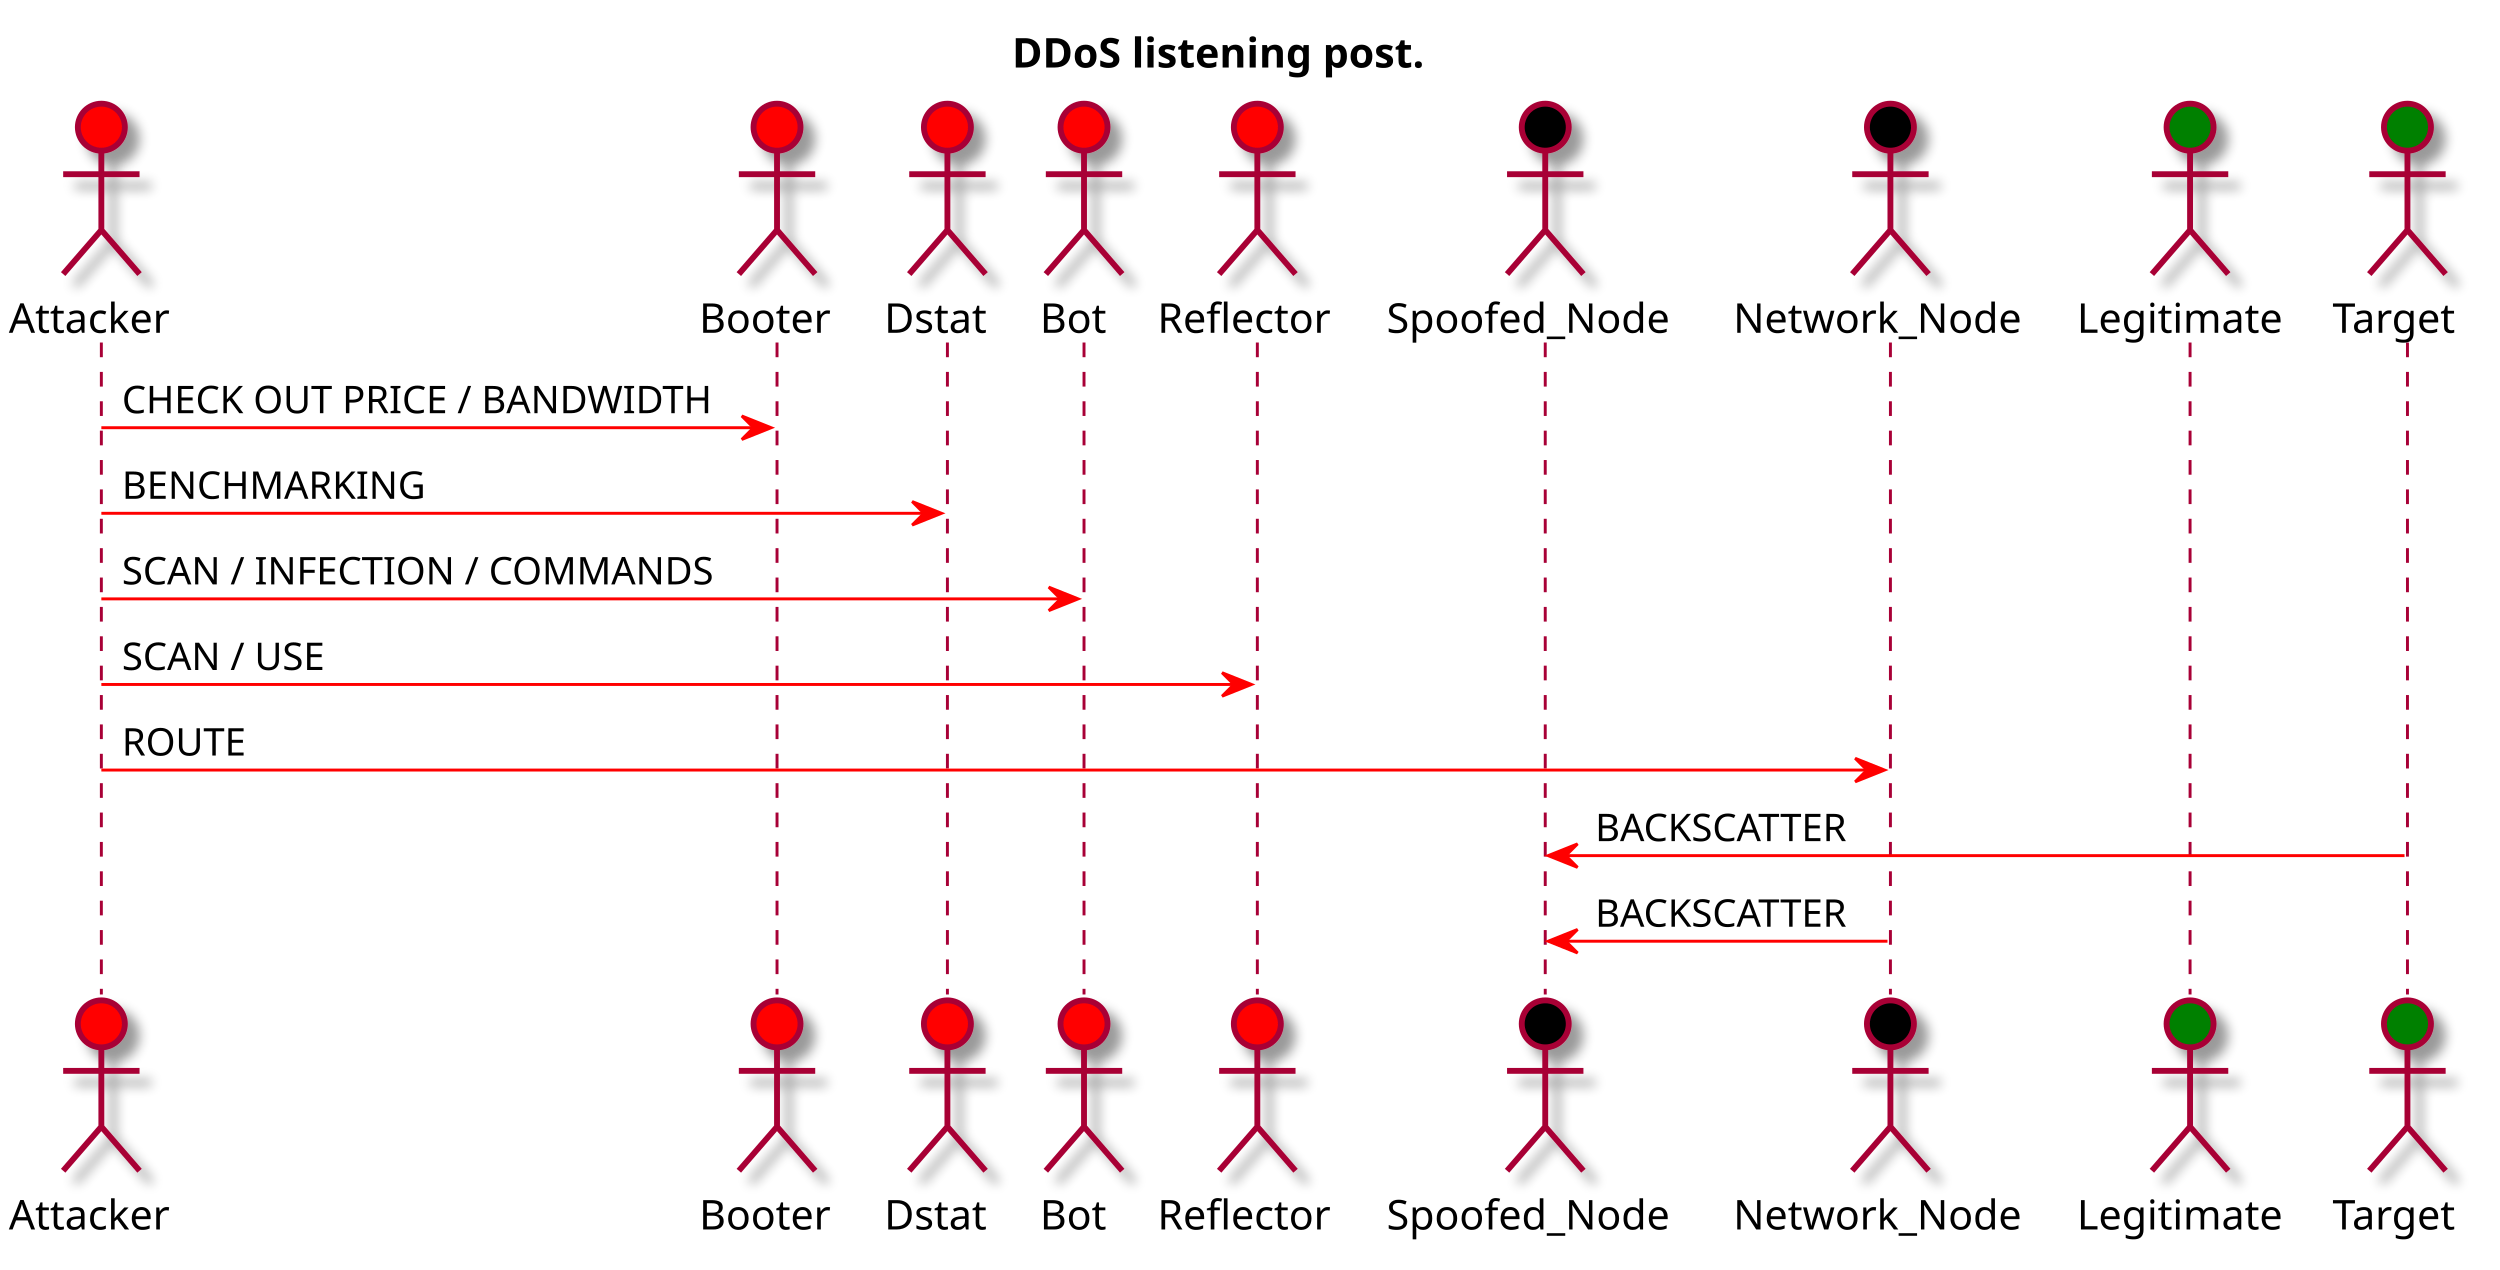
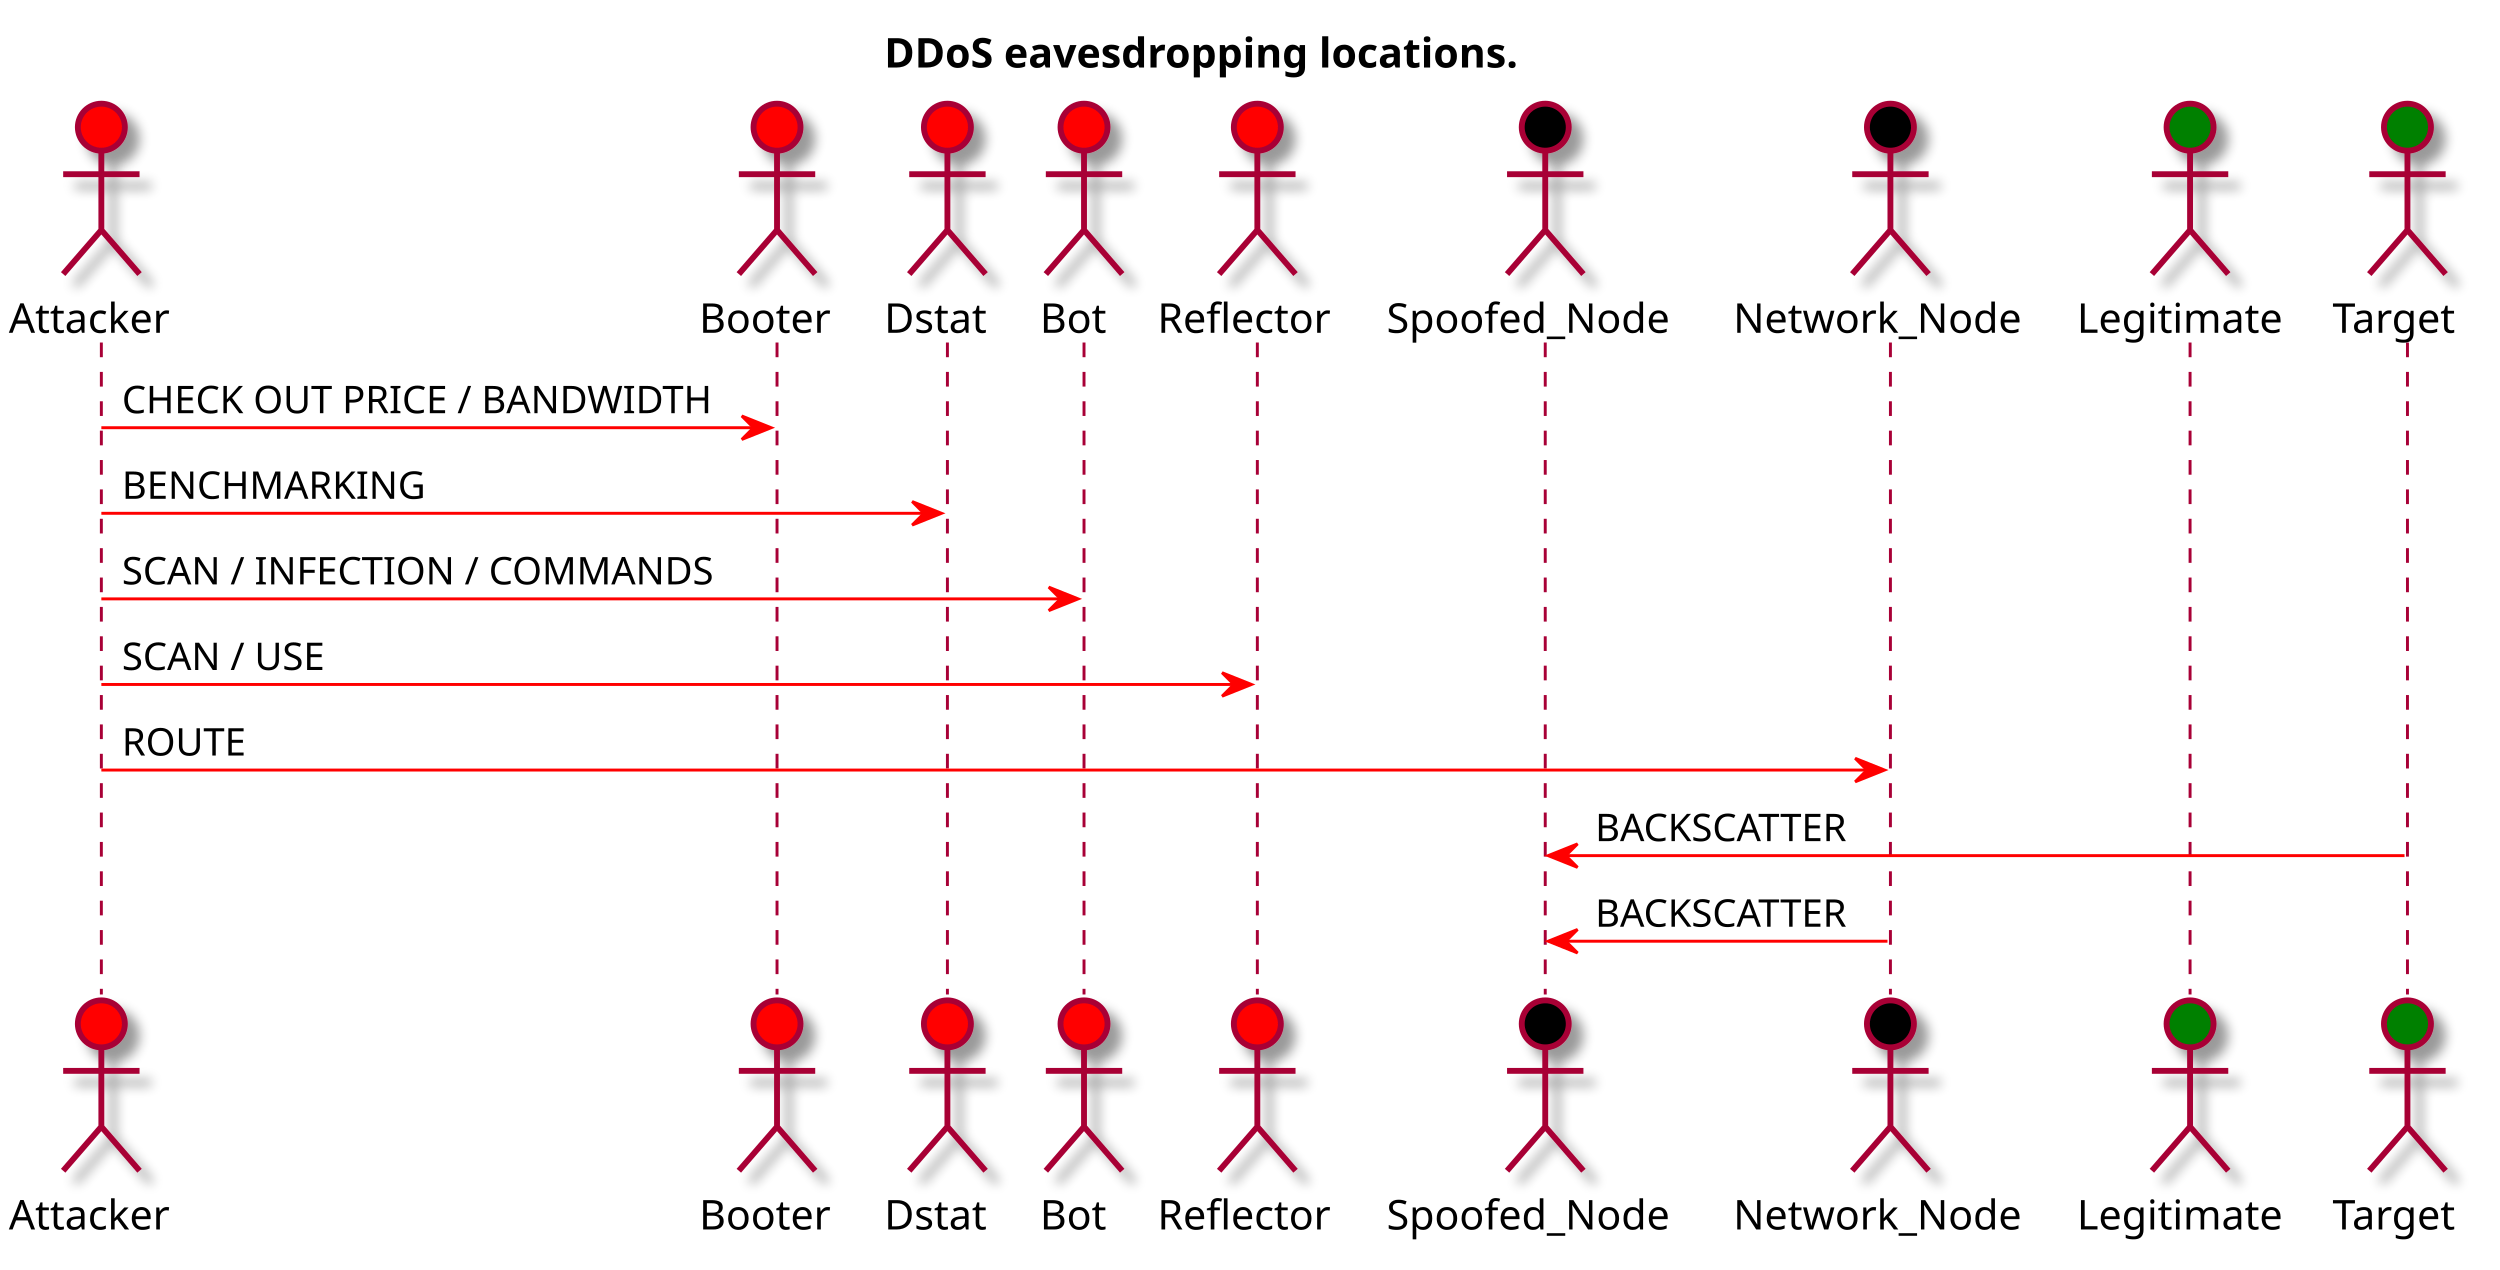
<svg xmlns="http://www.w3.org/2000/svg" contentScriptType="application/ecmascript" contentStyleType="text/css" height="432px" preserveAspectRatio="none" style="width:851px;height:432px;" version="1.1" viewBox="0 0 851 432" width="851px" zoomAndPan="magnify">
  <defs>
-     <filter height="300%" id="f1s2pfhi6gaj0y" width="300%" x="-1" y="-1">
+     <filter height="300%" id="f1m5towhstnib4" width="300%" x="-1" y="-1">
      <feGaussianBlur result="blurOut" stdDeviation="2.0" />
      <feColorMatrix in="blurOut" result="blurOut2" type="matrix" values="0 0 0 0 0 0 0 0 0 0 0 0 0 0 0 0 0 0 .4 0" />
      <feOffset dx="4.0" dy="4.0" in="blurOut2" result="blurOut3" />
      <feBlend in="SourceGraphic" in2="blurOut3" mode="normal" />
    </filter>
  </defs>
  <g>
-     <text fill="#000000" font-family="sans-serif" font-size="14" font-weight="bold" lengthAdjust="spacingAndGlyphs" textLength="159" x="344.5" y="22.995">DDoS listening post.</text>
+     <text fill="#000000" font-family="sans-serif" font-size="14" font-weight="bold" lengthAdjust="spacingAndGlyphs" textLength="246" x="301" y="22.995">DDoS eavesdropping locations.</text>
    <line style="stroke: #A80036; stroke-width: 1.0; stroke-dasharray: 5.0,5.0;" x1="34.5" x2="34.5" y1="116.594" y2="338.523" />
    <line style="stroke: #A80036; stroke-width: 1.0; stroke-dasharray: 5.0,5.0;" x1="264.5" x2="264.5" y1="116.594" y2="338.523" />
    <line style="stroke: #A80036; stroke-width: 1.0; stroke-dasharray: 5.0,5.0;" x1="322.5" x2="322.5" y1="116.594" y2="338.523" />
    <line style="stroke: #A80036; stroke-width: 1.0; stroke-dasharray: 5.0,5.0;" x1="369" x2="369" y1="116.594" y2="338.523" />
    <line style="stroke: #A80036; stroke-width: 1.0; stroke-dasharray: 5.0,5.0;" x1="428" x2="428" y1="116.594" y2="338.523" />
    <line style="stroke: #A80036; stroke-width: 1.0; stroke-dasharray: 5.0,5.0;" x1="526" x2="526" y1="116.594" y2="338.523" />
    <line style="stroke: #A80036; stroke-width: 1.0; stroke-dasharray: 5.0,5.0;" x1="643.5" x2="643.5" y1="116.594" y2="338.523" />
    <line style="stroke: #A80036; stroke-width: 1.0; stroke-dasharray: 5.0,5.0;" x1="745.5" x2="745.5" y1="116.594" y2="338.523" />
    <line style="stroke: #A80036; stroke-width: 1.0; stroke-dasharray: 5.0,5.0;" x1="819.5" x2="819.5" y1="116.594" y2="338.523" />
    <text fill="#000000" font-family="sans-serif" font-size="14" lengthAdjust="spacingAndGlyphs" textLength="57" x="3" y="113.292">Attacker</text>
-     <ellipse cx="34.5" cy="43.297" fill="#FF0000" filter="url(#f1s2pfhi6gaj0y)" rx="8" ry="8" style="stroke: #A80036; stroke-width: 2.0;" />
-     <path d="M34.5,51.297 L34.5,78.297 M21.5,59.297 L47.5,59.297 M34.5,78.297 L21.5,93.297 M34.5,78.297 L47.5,93.297 " fill="#FF0000" filter="url(#f1s2pfhi6gaj0y)" style="stroke: #A80036; stroke-width: 2.0;" />
+     <ellipse cx="34.5" cy="43.297" fill="#FF0000" filter="url(#f1m5towhstnib4)" rx="8" ry="8" style="stroke: #A80036; stroke-width: 2.0;" />
+     <path d="M34.5,51.297 L34.5,78.297 M21.5,59.297 L47.5,59.297 M34.5,78.297 L21.5,93.297 M34.5,78.297 L47.5,93.297 " fill="#FF0000" filter="url(#f1m5towhstnib4)" style="stroke: #A80036; stroke-width: 2.0;" />
    <text fill="#000000" font-family="sans-serif" font-size="14" lengthAdjust="spacingAndGlyphs" textLength="47" x="238" y="113.292">Booter</text>
-     <ellipse cx="264.5" cy="43.297" fill="#FF0000" filter="url(#f1s2pfhi6gaj0y)" rx="8" ry="8" style="stroke: #A80036; stroke-width: 2.0;" />
-     <path d="M264.5,51.297 L264.5,78.297 M251.5,59.297 L277.5,59.297 M264.5,78.297 L251.5,93.297 M264.5,78.297 L277.5,93.297 " fill="#FF0000" filter="url(#f1s2pfhi6gaj0y)" style="stroke: #A80036; stroke-width: 2.0;" />
+     <ellipse cx="264.5" cy="43.297" fill="#FF0000" filter="url(#f1m5towhstnib4)" rx="8" ry="8" style="stroke: #A80036; stroke-width: 2.0;" />
+     <path d="M264.5,51.297 L264.5,78.297 M251.5,59.297 L277.5,59.297 M264.5,78.297 L251.5,93.297 M264.5,78.297 L277.5,93.297 " fill="#FF0000" filter="url(#f1m5towhstnib4)" style="stroke: #A80036; stroke-width: 2.0;" />
    <text fill="#000000" font-family="sans-serif" font-size="14" lengthAdjust="spacingAndGlyphs" textLength="37" x="301" y="113.292">Dstat</text>
-     <ellipse cx="322.5" cy="43.297" fill="#FF0000" filter="url(#f1s2pfhi6gaj0y)" rx="8" ry="8" style="stroke: #A80036; stroke-width: 2.0;" />
-     <path d="M322.5,51.297 L322.5,78.297 M309.5,59.297 L335.5,59.297 M322.5,78.297 L309.5,93.297 M322.5,78.297 L335.5,93.297 " fill="#FF0000" filter="url(#f1s2pfhi6gaj0y)" style="stroke: #A80036; stroke-width: 2.0;" />
+     <ellipse cx="322.5" cy="43.297" fill="#FF0000" filter="url(#f1m5towhstnib4)" rx="8" ry="8" style="stroke: #A80036; stroke-width: 2.0;" />
+     <path d="M322.5,51.297 L322.5,78.297 M309.5,59.297 L335.5,59.297 M322.5,78.297 L309.5,93.297 M322.5,78.297 L335.5,93.297 " fill="#FF0000" filter="url(#f1m5towhstnib4)" style="stroke: #A80036; stroke-width: 2.0;" />
    <text fill="#000000" font-family="sans-serif" font-size="14" lengthAdjust="spacingAndGlyphs" textLength="24" x="354" y="113.292">Bot</text>
-     <ellipse cx="369" cy="43.297" fill="#FF0000" filter="url(#f1s2pfhi6gaj0y)" rx="8" ry="8" style="stroke: #A80036; stroke-width: 2.0;" />
-     <path d="M369,51.297 L369,78.297 M356,59.297 L382,59.297 M369,78.297 L356,93.297 M369,78.297 L382,93.297 " fill="#FF0000" filter="url(#f1s2pfhi6gaj0y)" style="stroke: #A80036; stroke-width: 2.0;" />
+     <ellipse cx="369" cy="43.297" fill="#FF0000" filter="url(#f1m5towhstnib4)" rx="8" ry="8" style="stroke: #A80036; stroke-width: 2.0;" />
+     <path d="M369,51.297 L369,78.297 M356,59.297 L382,59.297 M369,78.297 L356,93.297 M369,78.297 L382,93.297 " fill="#FF0000" filter="url(#f1m5towhstnib4)" style="stroke: #A80036; stroke-width: 2.0;" />
    <text fill="#000000" font-family="sans-serif" font-size="14" lengthAdjust="spacingAndGlyphs" textLength="62" x="394" y="113.292">Reflector</text>
-     <ellipse cx="428" cy="43.297" fill="#FF0000" filter="url(#f1s2pfhi6gaj0y)" rx="8" ry="8" style="stroke: #A80036; stroke-width: 2.0;" />
-     <path d="M428,51.297 L428,78.297 M415,59.297 L441,59.297 M428,78.297 L415,93.297 M428,78.297 L441,93.297 " fill="#FF0000" filter="url(#f1s2pfhi6gaj0y)" style="stroke: #A80036; stroke-width: 2.0;" />
+     <ellipse cx="428" cy="43.297" fill="#FF0000" filter="url(#f1m5towhstnib4)" rx="8" ry="8" style="stroke: #A80036; stroke-width: 2.0;" />
+     <path d="M428,51.297 L428,78.297 M415,59.297 L441,59.297 M428,78.297 L415,93.297 M428,78.297 L441,93.297 " fill="#FF0000" filter="url(#f1m5towhstnib4)" style="stroke: #A80036; stroke-width: 2.0;" />
    <text fill="#000000" font-family="sans-serif" font-size="14" lengthAdjust="spacingAndGlyphs" textLength="102" x="472" y="113.292">Spoofed_Node</text>
-     <ellipse cx="526" cy="43.297" fill="#000000" filter="url(#f1s2pfhi6gaj0y)" rx="8" ry="8" style="stroke: #A80036; stroke-width: 2.0;" />
-     <path d="M526,51.297 L526,78.297 M513,59.297 L539,59.297 M526,78.297 L513,93.297 M526,78.297 L539,93.297 " fill="#000000" filter="url(#f1s2pfhi6gaj0y)" style="stroke: #A80036; stroke-width: 2.0;" />
+     <ellipse cx="526" cy="43.297" fill="#000000" filter="url(#f1m5towhstnib4)" rx="8" ry="8" style="stroke: #A80036; stroke-width: 2.0;" />
+     <path d="M526,51.297 L526,78.297 M513,59.297 L539,59.297 M526,78.297 L513,93.297 M526,78.297 L539,93.297 " fill="#000000" filter="url(#f1m5towhstnib4)" style="stroke: #A80036; stroke-width: 2.0;" />
    <text fill="#000000" font-family="sans-serif" font-size="14" lengthAdjust="spacingAndGlyphs" textLength="101" x="590" y="113.292">Network_Node</text>
-     <ellipse cx="643.5" cy="43.297" fill="#000000" filter="url(#f1s2pfhi6gaj0y)" rx="8" ry="8" style="stroke: #A80036; stroke-width: 2.0;" />
-     <path d="M643.5,51.297 L643.5,78.297 M630.5,59.297 L656.5,59.297 M643.5,78.297 L630.5,93.297 M643.5,78.297 L656.5,93.297 " fill="#000000" filter="url(#f1s2pfhi6gaj0y)" style="stroke: #A80036; stroke-width: 2.0;" />
+     <ellipse cx="643.5" cy="43.297" fill="#000000" filter="url(#f1m5towhstnib4)" rx="8" ry="8" style="stroke: #A80036; stroke-width: 2.0;" />
+     <path d="M643.5,51.297 L643.5,78.297 M630.5,59.297 L656.5,59.297 M643.5,78.297 L630.5,93.297 M643.5,78.297 L656.5,93.297 " fill="#000000" filter="url(#f1m5towhstnib4)" style="stroke: #A80036; stroke-width: 2.0;" />
    <text fill="#000000" font-family="sans-serif" font-size="14" lengthAdjust="spacingAndGlyphs" textLength="71" x="707" y="113.292">Legitimate</text>
-     <ellipse cx="745.5" cy="43.297" fill="#008000" filter="url(#f1s2pfhi6gaj0y)" rx="8" ry="8" style="stroke: #A80036; stroke-width: 2.0;" />
-     <path d="M745.5,51.297 L745.5,78.297 M732.5,59.297 L758.5,59.297 M745.5,78.297 L732.5,93.297 M745.5,78.297 L758.5,93.297 " fill="#008000" filter="url(#f1s2pfhi6gaj0y)" style="stroke: #A80036; stroke-width: 2.0;" />
+     <ellipse cx="745.5" cy="43.297" fill="#008000" filter="url(#f1m5towhstnib4)" rx="8" ry="8" style="stroke: #A80036; stroke-width: 2.0;" />
+     <path d="M745.5,51.297 L745.5,78.297 M732.5,59.297 L758.5,59.297 M745.5,78.297 L732.5,93.297 M745.5,78.297 L758.5,93.297 " fill="#008000" filter="url(#f1m5towhstnib4)" style="stroke: #A80036; stroke-width: 2.0;" />
    <text fill="#000000" font-family="sans-serif" font-size="14" lengthAdjust="spacingAndGlyphs" textLength="45" x="794" y="113.292">Target</text>
-     <ellipse cx="819.5" cy="43.297" fill="#008000" filter="url(#f1s2pfhi6gaj0y)" rx="8" ry="8" style="stroke: #A80036; stroke-width: 2.0;" />
-     <path d="M819.5,51.297 L819.5,78.297 M806.5,59.297 L832.5,59.297 M819.5,78.297 L806.5,93.297 M819.5,78.297 L832.5,93.297 " fill="#008000" filter="url(#f1s2pfhi6gaj0y)" style="stroke: #A80036; stroke-width: 2.0;" />
+     <ellipse cx="819.5" cy="43.297" fill="#008000" filter="url(#f1m5towhstnib4)" rx="8" ry="8" style="stroke: #A80036; stroke-width: 2.0;" />
+     <path d="M819.5,51.297 L819.5,78.297 M806.5,59.297 L832.5,59.297 M819.5,78.297 L806.5,93.297 M819.5,78.297 L832.5,93.297 " fill="#008000" filter="url(#f1m5towhstnib4)" style="stroke: #A80036; stroke-width: 2.0;" />
    <text fill="#000000" font-family="sans-serif" font-size="14" lengthAdjust="spacingAndGlyphs" textLength="57" x="3" y="418.519">Attacker</text>
-     <ellipse cx="34.5" cy="348.523" fill="#FF0000" filter="url(#f1s2pfhi6gaj0y)" rx="8" ry="8" style="stroke: #A80036; stroke-width: 2.0;" />
-     <path d="M34.5,356.523 L34.5,383.523 M21.5,364.523 L47.5,364.523 M34.5,383.523 L21.5,398.523 M34.5,383.523 L47.5,398.523 " fill="#FF0000" filter="url(#f1s2pfhi6gaj0y)" style="stroke: #A80036; stroke-width: 2.0;" />
+     <ellipse cx="34.5" cy="348.523" fill="#FF0000" filter="url(#f1m5towhstnib4)" rx="8" ry="8" style="stroke: #A80036; stroke-width: 2.0;" />
+     <path d="M34.5,356.523 L34.5,383.523 M21.5,364.523 L47.5,364.523 M34.5,383.523 L21.5,398.523 M34.5,383.523 L47.5,398.523 " fill="#FF0000" filter="url(#f1m5towhstnib4)" style="stroke: #A80036; stroke-width: 2.0;" />
    <text fill="#000000" font-family="sans-serif" font-size="14" lengthAdjust="spacingAndGlyphs" textLength="47" x="238" y="418.519">Booter</text>
-     <ellipse cx="264.5" cy="348.523" fill="#FF0000" filter="url(#f1s2pfhi6gaj0y)" rx="8" ry="8" style="stroke: #A80036; stroke-width: 2.0;" />
-     <path d="M264.5,356.523 L264.5,383.523 M251.5,364.523 L277.5,364.523 M264.5,383.523 L251.5,398.523 M264.5,383.523 L277.5,398.523 " fill="#FF0000" filter="url(#f1s2pfhi6gaj0y)" style="stroke: #A80036; stroke-width: 2.0;" />
+     <ellipse cx="264.5" cy="348.523" fill="#FF0000" filter="url(#f1m5towhstnib4)" rx="8" ry="8" style="stroke: #A80036; stroke-width: 2.0;" />
+     <path d="M264.5,356.523 L264.5,383.523 M251.5,364.523 L277.5,364.523 M264.5,383.523 L251.5,398.523 M264.5,383.523 L277.5,398.523 " fill="#FF0000" filter="url(#f1m5towhstnib4)" style="stroke: #A80036; stroke-width: 2.0;" />
    <text fill="#000000" font-family="sans-serif" font-size="14" lengthAdjust="spacingAndGlyphs" textLength="37" x="301" y="418.519">Dstat</text>
-     <ellipse cx="322.5" cy="348.523" fill="#FF0000" filter="url(#f1s2pfhi6gaj0y)" rx="8" ry="8" style="stroke: #A80036; stroke-width: 2.0;" />
-     <path d="M322.5,356.523 L322.5,383.523 M309.5,364.523 L335.5,364.523 M322.5,383.523 L309.5,398.523 M322.5,383.523 L335.5,398.523 " fill="#FF0000" filter="url(#f1s2pfhi6gaj0y)" style="stroke: #A80036; stroke-width: 2.0;" />
+     <ellipse cx="322.5" cy="348.523" fill="#FF0000" filter="url(#f1m5towhstnib4)" rx="8" ry="8" style="stroke: #A80036; stroke-width: 2.0;" />
+     <path d="M322.5,356.523 L322.5,383.523 M309.5,364.523 L335.5,364.523 M322.5,383.523 L309.5,398.523 M322.5,383.523 L335.5,398.523 " fill="#FF0000" filter="url(#f1m5towhstnib4)" style="stroke: #A80036; stroke-width: 2.0;" />
    <text fill="#000000" font-family="sans-serif" font-size="14" lengthAdjust="spacingAndGlyphs" textLength="24" x="354" y="418.519">Bot</text>
-     <ellipse cx="369" cy="348.523" fill="#FF0000" filter="url(#f1s2pfhi6gaj0y)" rx="8" ry="8" style="stroke: #A80036; stroke-width: 2.0;" />
-     <path d="M369,356.523 L369,383.523 M356,364.523 L382,364.523 M369,383.523 L356,398.523 M369,383.523 L382,398.523 " fill="#FF0000" filter="url(#f1s2pfhi6gaj0y)" style="stroke: #A80036; stroke-width: 2.0;" />
+     <ellipse cx="369" cy="348.523" fill="#FF0000" filter="url(#f1m5towhstnib4)" rx="8" ry="8" style="stroke: #A80036; stroke-width: 2.0;" />
+     <path d="M369,356.523 L369,383.523 M356,364.523 L382,364.523 M369,383.523 L356,398.523 M369,383.523 L382,398.523 " fill="#FF0000" filter="url(#f1m5towhstnib4)" style="stroke: #A80036; stroke-width: 2.0;" />
    <text fill="#000000" font-family="sans-serif" font-size="14" lengthAdjust="spacingAndGlyphs" textLength="62" x="394" y="418.519">Reflector</text>
-     <ellipse cx="428" cy="348.523" fill="#FF0000" filter="url(#f1s2pfhi6gaj0y)" rx="8" ry="8" style="stroke: #A80036; stroke-width: 2.0;" />
-     <path d="M428,356.523 L428,383.523 M415,364.523 L441,364.523 M428,383.523 L415,398.523 M428,383.523 L441,398.523 " fill="#FF0000" filter="url(#f1s2pfhi6gaj0y)" style="stroke: #A80036; stroke-width: 2.0;" />
+     <ellipse cx="428" cy="348.523" fill="#FF0000" filter="url(#f1m5towhstnib4)" rx="8" ry="8" style="stroke: #A80036; stroke-width: 2.0;" />
+     <path d="M428,356.523 L428,383.523 M415,364.523 L441,364.523 M428,383.523 L415,398.523 M428,383.523 L441,398.523 " fill="#FF0000" filter="url(#f1m5towhstnib4)" style="stroke: #A80036; stroke-width: 2.0;" />
    <text fill="#000000" font-family="sans-serif" font-size="14" lengthAdjust="spacingAndGlyphs" textLength="102" x="472" y="418.519">Spoofed_Node</text>
-     <ellipse cx="526" cy="348.523" fill="#000000" filter="url(#f1s2pfhi6gaj0y)" rx="8" ry="8" style="stroke: #A80036; stroke-width: 2.0;" />
-     <path d="M526,356.523 L526,383.523 M513,364.523 L539,364.523 M526,383.523 L513,398.523 M526,383.523 L539,398.523 " fill="#000000" filter="url(#f1s2pfhi6gaj0y)" style="stroke: #A80036; stroke-width: 2.0;" />
+     <ellipse cx="526" cy="348.523" fill="#000000" filter="url(#f1m5towhstnib4)" rx="8" ry="8" style="stroke: #A80036; stroke-width: 2.0;" />
+     <path d="M526,356.523 L526,383.523 M513,364.523 L539,364.523 M526,383.523 L513,398.523 M526,383.523 L539,398.523 " fill="#000000" filter="url(#f1m5towhstnib4)" style="stroke: #A80036; stroke-width: 2.0;" />
    <text fill="#000000" font-family="sans-serif" font-size="14" lengthAdjust="spacingAndGlyphs" textLength="101" x="590" y="418.519">Network_Node</text>
-     <ellipse cx="643.5" cy="348.523" fill="#000000" filter="url(#f1s2pfhi6gaj0y)" rx="8" ry="8" style="stroke: #A80036; stroke-width: 2.0;" />
-     <path d="M643.5,356.523 L643.5,383.523 M630.5,364.523 L656.5,364.523 M643.5,383.523 L630.5,398.523 M643.5,383.523 L656.5,398.523 " fill="#000000" filter="url(#f1s2pfhi6gaj0y)" style="stroke: #A80036; stroke-width: 2.0;" />
+     <ellipse cx="643.5" cy="348.523" fill="#000000" filter="url(#f1m5towhstnib4)" rx="8" ry="8" style="stroke: #A80036; stroke-width: 2.0;" />
+     <path d="M643.5,356.523 L643.5,383.523 M630.5,364.523 L656.5,364.523 M643.5,383.523 L630.5,398.523 M643.5,383.523 L656.5,398.523 " fill="#000000" filter="url(#f1m5towhstnib4)" style="stroke: #A80036; stroke-width: 2.0;" />
    <text fill="#000000" font-family="sans-serif" font-size="14" lengthAdjust="spacingAndGlyphs" textLength="71" x="707" y="418.519">Legitimate</text>
-     <ellipse cx="745.5" cy="348.523" fill="#008000" filter="url(#f1s2pfhi6gaj0y)" rx="8" ry="8" style="stroke: #A80036; stroke-width: 2.0;" />
-     <path d="M745.5,356.523 L745.5,383.523 M732.5,364.523 L758.5,364.523 M745.5,383.523 L732.5,398.523 M745.5,383.523 L758.5,398.523 " fill="#008000" filter="url(#f1s2pfhi6gaj0y)" style="stroke: #A80036; stroke-width: 2.0;" />
+     <ellipse cx="745.5" cy="348.523" fill="#008000" filter="url(#f1m5towhstnib4)" rx="8" ry="8" style="stroke: #A80036; stroke-width: 2.0;" />
+     <path d="M745.5,356.523 L745.5,383.523 M732.5,364.523 L758.5,364.523 M745.5,383.523 L732.5,398.523 M745.5,383.523 L758.5,398.523 " fill="#008000" filter="url(#f1m5towhstnib4)" style="stroke: #A80036; stroke-width: 2.0;" />
    <text fill="#000000" font-family="sans-serif" font-size="14" lengthAdjust="spacingAndGlyphs" textLength="45" x="794" y="418.519">Target</text>
-     <ellipse cx="819.5" cy="348.523" fill="#008000" filter="url(#f1s2pfhi6gaj0y)" rx="8" ry="8" style="stroke: #A80036; stroke-width: 2.0;" />
-     <path d="M819.5,356.523 L819.5,383.523 M806.5,364.523 L832.5,364.523 M819.5,383.523 L806.5,398.523 M819.5,383.523 L832.5,398.523 " fill="#008000" filter="url(#f1s2pfhi6gaj0y)" style="stroke: #A80036; stroke-width: 2.0;" />
+     <ellipse cx="819.5" cy="348.523" fill="#008000" filter="url(#f1m5towhstnib4)" rx="8" ry="8" style="stroke: #A80036; stroke-width: 2.0;" />
+     <path d="M819.5,356.523 L819.5,383.523 M806.5,364.523 L832.5,364.523 M819.5,383.523 L806.5,398.523 M819.5,383.523 L832.5,398.523 " fill="#008000" filter="url(#f1m5towhstnib4)" style="stroke: #A80036; stroke-width: 2.0;" />
    <polygon fill="#FF0000" points="252.5,141.594,262.5,145.594,252.5,149.594,256.5,145.594" style="stroke: #FF0000; stroke-width: 1.0;" />
    <line style="stroke: #FF0000; stroke-width: 1.0;" x1="34.5" x2="258.5" y1="145.594" y2="145.594" />
    <text fill="#000000" font-family="sans-serif" font-size="13" lengthAdjust="spacingAndGlyphs" textLength="206" x="41.5" y="140.661">CHECK OUT PRICE / BANDWIDTH</text>
    <polygon fill="#FF0000" points="310.5,170.727,320.5,174.727,310.5,178.727,314.5,174.727" style="stroke: #FF0000; stroke-width: 1.0;" />
    <line style="stroke: #FF0000; stroke-width: 1.0;" x1="34.5" x2="316.5" y1="174.727" y2="174.727" />
    <text fill="#000000" font-family="sans-serif" font-size="13" lengthAdjust="spacingAndGlyphs" textLength="105" x="41.5" y="169.793">BENCHMARKING</text>
    <polygon fill="#FF0000" points="357,199.859,367,203.859,357,207.859,361,203.859" style="stroke: #FF0000; stroke-width: 1.0;" />
    <line style="stroke: #FF0000; stroke-width: 1.0;" x1="34.5" x2="363" y1="203.859" y2="203.859" />
    <text fill="#000000" font-family="sans-serif" font-size="13" lengthAdjust="spacingAndGlyphs" textLength="207" x="41.5" y="198.926">SCAN / INFECTION / COMMANDS</text>
    <polygon fill="#FF0000" points="416,228.992,426,232.992,416,236.992,420,232.992" style="stroke: #FF0000; stroke-width: 1.0;" />
    <line style="stroke: #FF0000; stroke-width: 1.0;" x1="34.5" x2="422" y1="232.992" y2="232.992" />
    <text fill="#000000" font-family="sans-serif" font-size="13" lengthAdjust="spacingAndGlyphs" textLength="76" x="41.5" y="228.059">SCAN / USE</text>
    <polygon fill="#FF0000" points="631.5,258.125,641.5,262.125,631.5,266.125,635.5,262.125" style="stroke: #FF0000; stroke-width: 1.0;" />
    <line style="stroke: #FF0000; stroke-width: 1.0;" x1="34.5" x2="637.5" y1="262.125" y2="262.125" />
    <text fill="#000000" font-family="sans-serif" font-size="13" lengthAdjust="spacingAndGlyphs" textLength="43" x="41.5" y="257.192">ROUTE</text>
    <polygon fill="#FF0000" points="537,287.258,527,291.258,537,295.258,533,291.258" style="stroke: #FF0000; stroke-width: 1.0;" />
    <line style="stroke: #FF0000; stroke-width: 1.0;" x1="531" x2="818.5" y1="291.258" y2="291.258" />
    <text fill="#000000" font-family="sans-serif" font-size="13" lengthAdjust="spacingAndGlyphs" textLength="92" x="543" y="286.325">BACKSCATTER</text>
    <polygon fill="#FF0000" points="537,316.391,527,320.391,537,324.391,533,320.391" style="stroke: #FF0000; stroke-width: 1.0;" />
    <line style="stroke: #FF0000; stroke-width: 1.0;" x1="531" x2="642.5" y1="320.391" y2="320.391" />
    <text fill="#000000" font-family="sans-serif" font-size="13" lengthAdjust="spacingAndGlyphs" textLength="92" x="543" y="315.457">BACKSCATTER</text>
  </g>
</svg>
